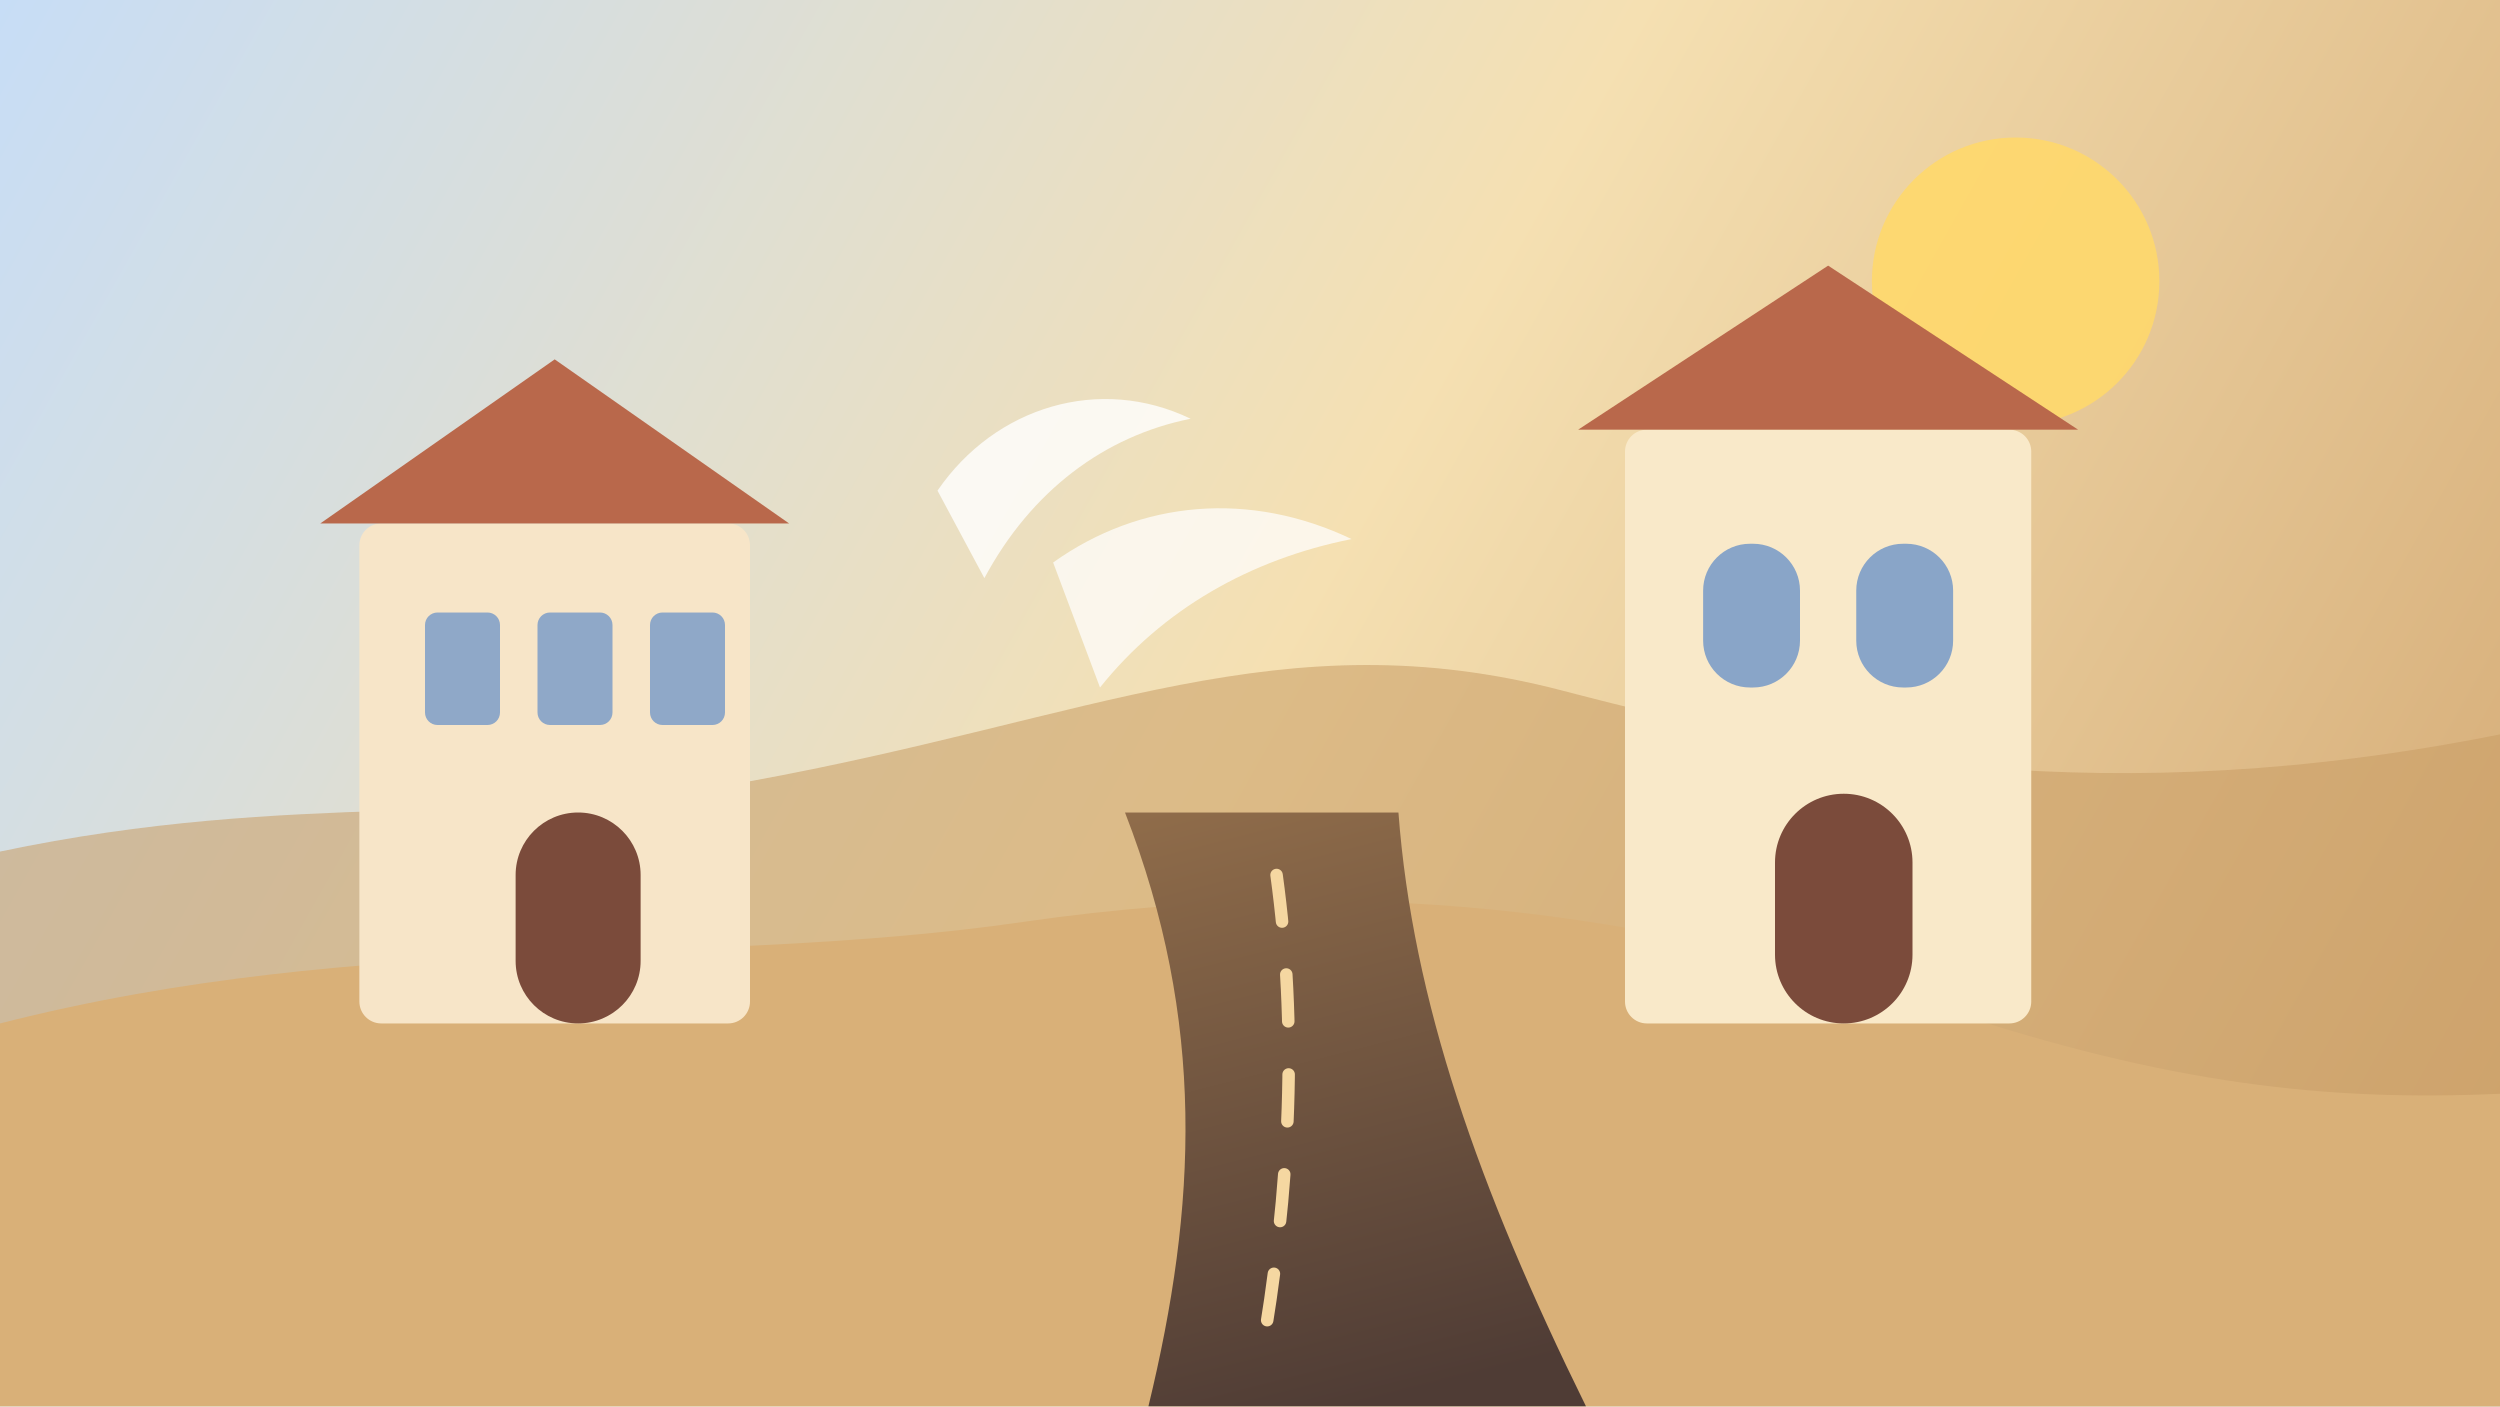
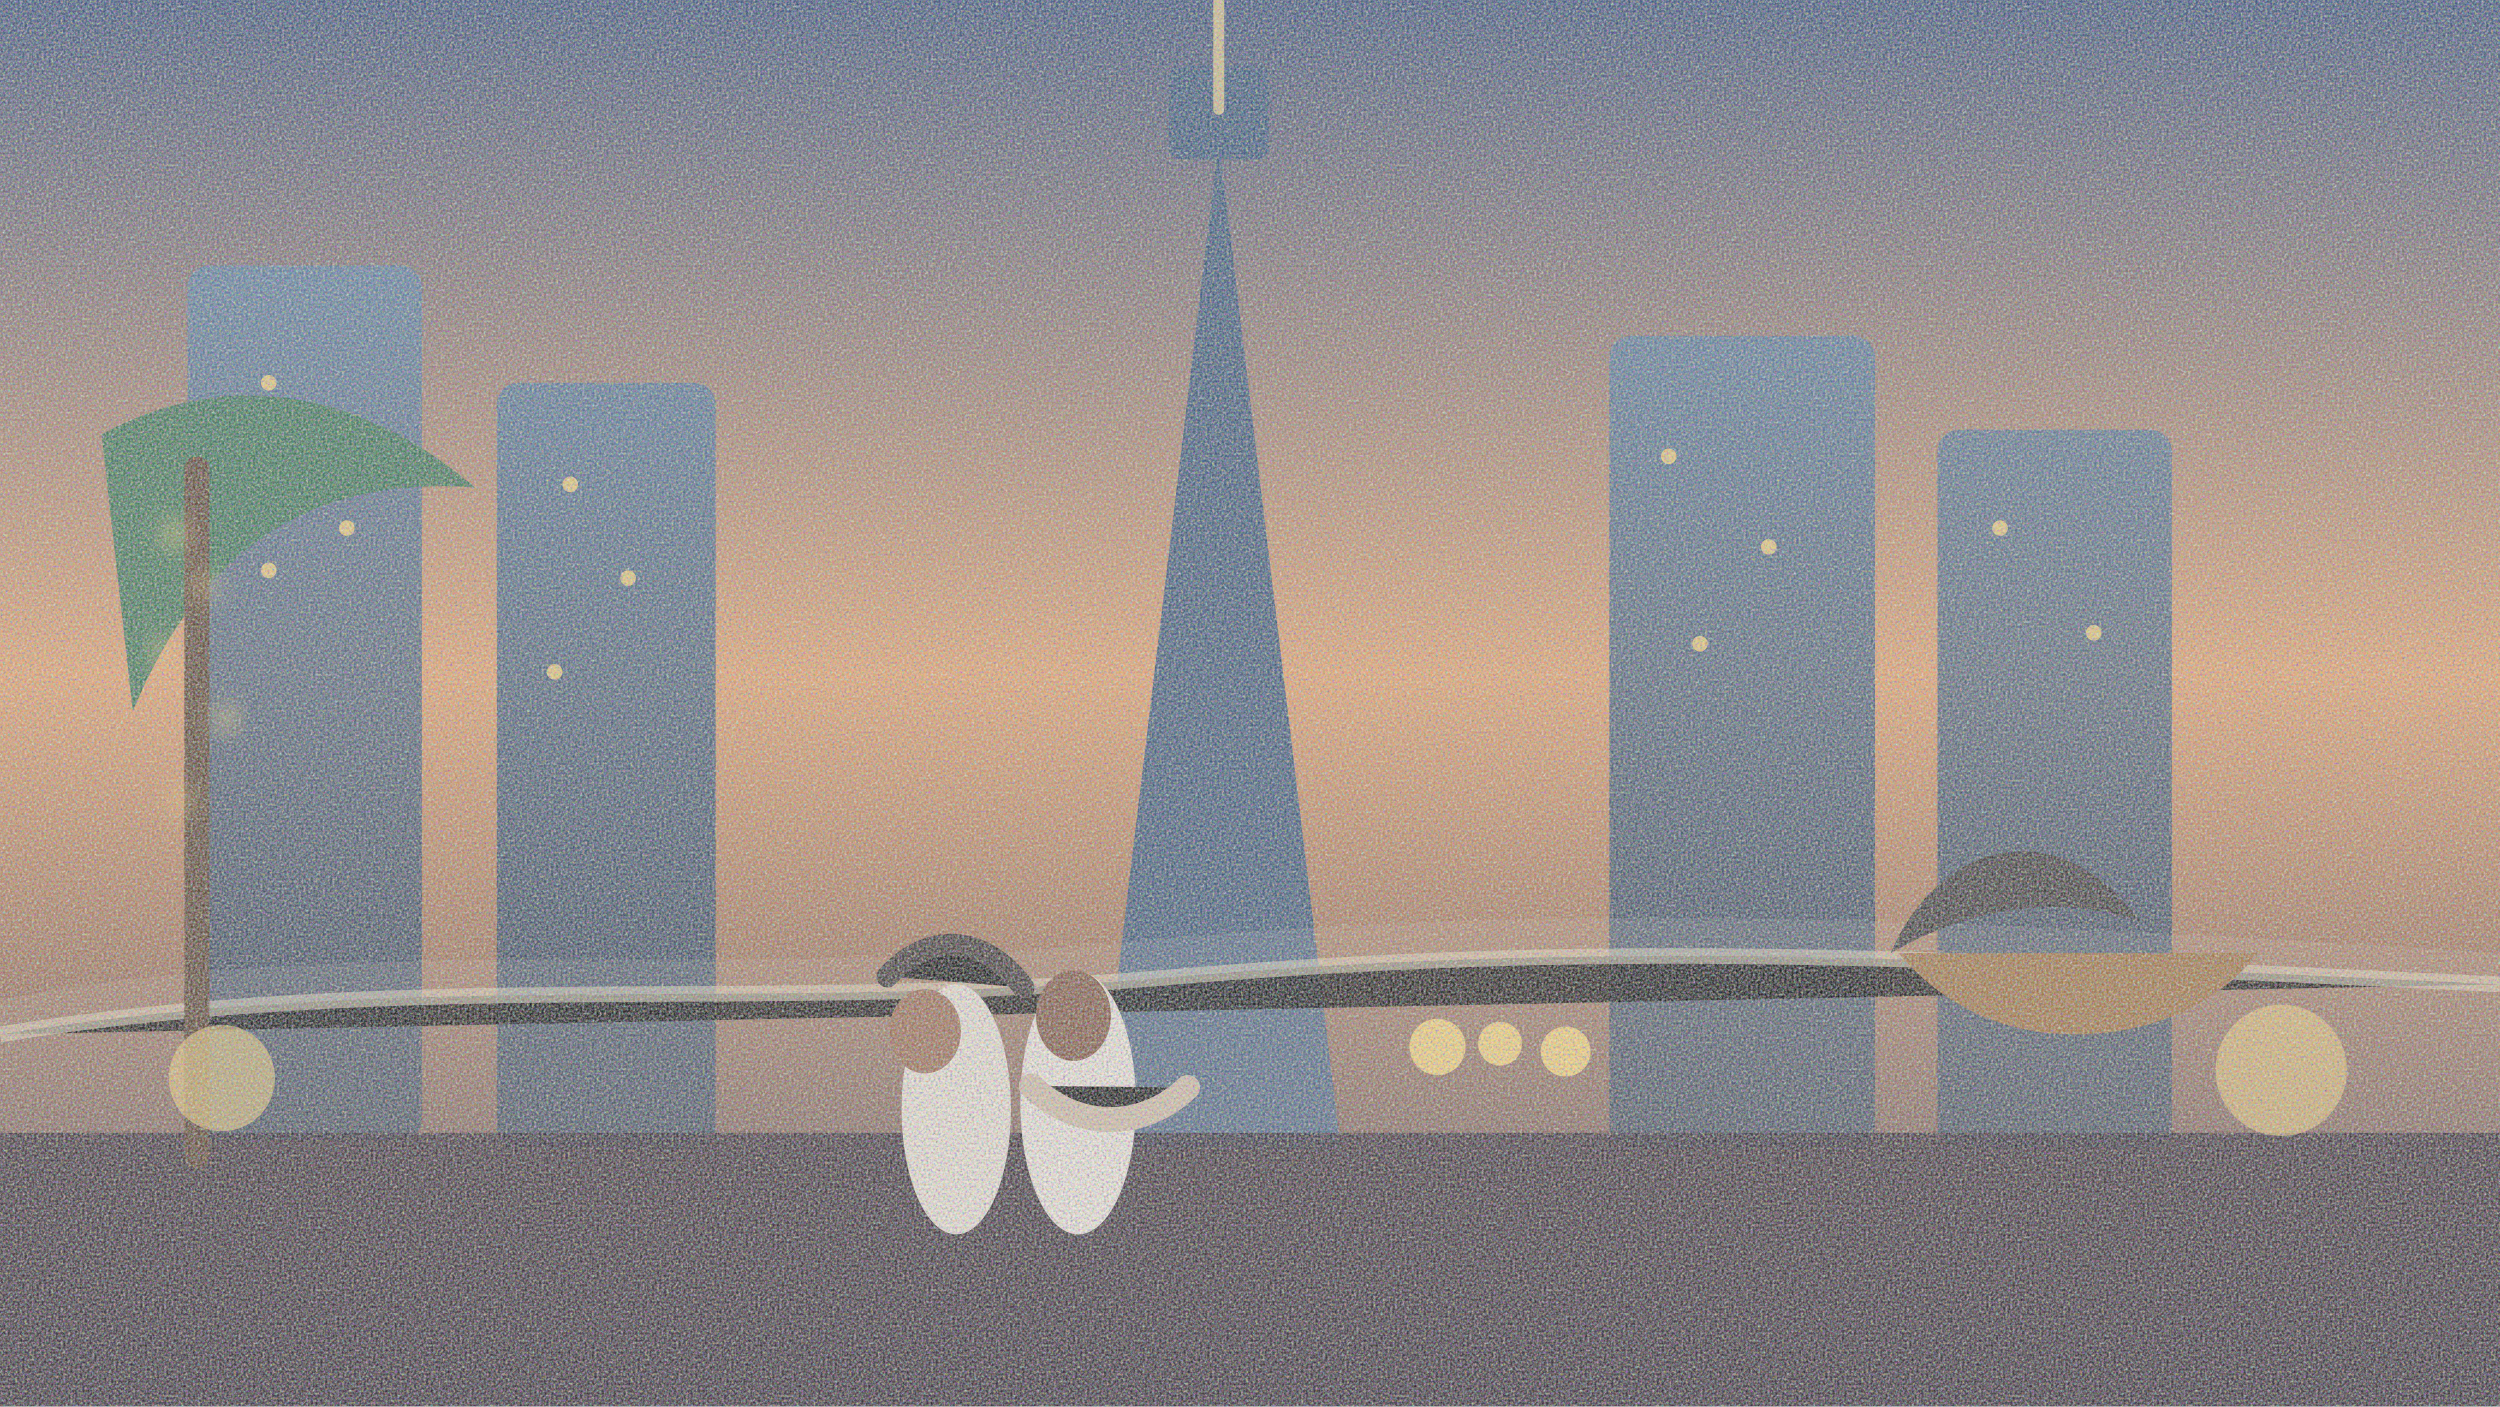
- <svg xmlns="http://www.w3.org/2000/svg" width="1600" height="900" viewBox="0 0 1600 900" fill="none">
+ <svg xmlns="http://www.w3.org/2000/svg" width="1600" height="900" viewBox="0 0 1600 900" role="img" aria-label="Городская поездка и праздничная атмосфера">
  <defs>
-     <linearGradient id="bg" x1="0" y1="0" x2="1600" y2="900" gradientUnits="userSpaceOnUse">
-       <stop stop-color="#C7DDF6" />
-       <stop offset="0.5" stop-color="#F5E0B2" />
-       <stop offset="1" stop-color="#D1A56F" />
+     <linearGradient id="sky" x1="0" y1="0" x2="0" y2="900" gradientUnits="userSpaceOnUse">
+       <stop stop-color="#2d4775" />
+       <stop offset="0.48" stop-color="#f0a467" />
+       <stop offset="1" stop-color="#251a2c" />
    </linearGradient>
-     <linearGradient id="road" x1="760" y1="470" x2="870" y2="900" gradientUnits="userSpaceOnUse">
-       <stop stop-color="#96714C" />
-       <stop offset="1" stop-color="#4F3C35" />
+     <linearGradient id="glass" x1="0" y1="160" x2="0" y2="720" gradientUnits="userSpaceOnUse">
+       <stop stop-color="#4f7ca6" />
+       <stop offset="1" stop-color="#172b46" />
    </linearGradient>
+     <filter id="glow">
+       <feGaussianBlur stdDeviation="8" />
+     </filter>
+     <filter id="photo">
+       <feTurbulence type="fractalNoise" baseFrequency="0.65" numOctaves="2" seed="22" result="n" />
+       <feBlend in="SourceGraphic" in2="n" mode="soft-light" />
+     </filter>
  </defs>
-   <rect width="1600" height="900" fill="url(#bg)" />
-   <circle cx="1290" cy="180" r="92" fill="#FFD86B" opacity="0.88" />
-   <path d="M0 545C190 505 320 530 480 500C700 460 820 395 1000 442C1168 486 1350 520 1600 470V900H0V545Z" fill="#C89C64" opacity="0.55" />
-   <path d="M0 655C235 595 448 620 655 590C890 556 1076 590 1244 646C1388 694 1490 705 1600 700V900H0V655Z" fill="#D9B078" />
-   <path d="M720 520C772 654 766 772 735 900H1015C946 760 904 640 895 520H720Z" fill="url(#road)" />
-   <path d="M817 560C830 655 827 758 806 875" stroke="#F5D7A1" stroke-width="8" stroke-linecap="round" stroke-dasharray="30 34" />
-   <rect x="230" y="335" width="250" height="320" rx="14" fill="#F7E5C8" />
-   <rect x="272" y="392" width="48" height="72" rx="8" fill="#8FA8C8" />
-   <rect x="344" y="392" width="48" height="72" rx="8" fill="#8FA8C8" />
-   <rect x="416" y="392" width="48" height="72" rx="8" fill="#8FA8C8" />
-   <path d="M205 335L355 230L505 335H205Z" fill="#B9684B" />
-   <rect x="330" y="520" width="80" height="135" rx="40" fill="#7B4B3B" />
-   <rect x="1040" y="275" width="260" height="380" rx="14" fill="#F9E9C9" />
-   <path d="M1010 275L1170 170L1330 275H1010Z" fill="#B9684B" />
-   <rect x="1090" y="348" width="62" height="92" rx="30" fill="#89A5C8" />
-   <rect x="1188" y="348" width="62" height="92" rx="30" fill="#89A5C8" />
-   <rect x="1136" y="508" width="88" height="147" rx="44" fill="#7B4B3B" />
-   <path d="M600 314C637 260 704 240 762 268C707 279 660 314 630 370L600 314Z" fill="white" opacity="0.8" />
-   <path d="M674 360C730 320 800 314 865 345C800 358 744 390 704 440L674 360Z" fill="white" opacity="0.72" />
+   <rect width="1600" height="900" fill="url(#sky)" />
+   <rect x="120" y="170" width="150" height="560" rx="14" fill="url(#glass)" opacity="0.86" />
+   <rect x="318" y="245" width="140" height="490" rx="14" fill="url(#glass)" opacity="0.9" />
+   <rect x="1030" y="215" width="170" height="520" rx="14" fill="url(#glass)" opacity="0.88" />
+   <rect x="1240" y="275" width="150" height="460" rx="14" fill="url(#glass)" opacity="0.85" />
+   <path d="M780 90L858 735H702L780 90Z" fill="#2b4c74" opacity="0.96" />
+   <rect x="748" y="42" width="64" height="60" rx="8" fill="#2b4c74" />
+   <path d="M780 0V70" stroke="#d5c08b" stroke-width="7" stroke-linecap="round" />
+   <g opacity="0.9">
+     <path d="M0 640C230 595 460 628 710 604C990 577 1218 586 1600 610V900H0V640Z" fill="#f6efe2" opacity="0.14" />
+     <path d="M0 662C260 620 480 648 742 626C1020 602 1220 612 1600 630" stroke="#fff4ce" stroke-width="10" stroke-opacity="0.6" />
+   </g>
+   <path d="M0 725H1600V900H0V725Z" fill="#231a26" opacity="0.85" />
+   <g fill="#ffd776" opacity="0.9">
+     <circle cx="172" cy="245" r="5" />
+     <circle cx="172" cy="305" r="5" />
+     <circle cx="172" cy="365" r="5" />
+     <circle cx="222" cy="275" r="5" />
+     <circle cx="222" cy="338" r="5" />
+     <circle cx="365" cy="310" r="5" />
+     <circle cx="402" cy="370" r="5" />
+     <circle cx="355" cy="430" r="5" />
+     <circle cx="1068" cy="292" r="5" />
+     <circle cx="1132" cy="350" r="5" />
+     <circle cx="1088" cy="412" r="5" />
+     <circle cx="1280" cy="338" r="5" />
+     <circle cx="1340" cy="405" r="5" />
+   </g>
+   <g opacity="0.95">
+     <path d="M65 278C142 236 228 247 304 312C198 304 128 352 85 455L65 278Z" fill="#2c6d4b" />
+     <path d="M126 300V740" stroke="#513722" stroke-width="16" stroke-linecap="round" />
+     <g fill="#ffd66d" filter="url(#glow)">
+       <circle cx="112" cy="342" r="7" />
+       <circle cx="132" cy="375" r="6" />
+       <circle cx="103" cy="416" r="6" />
+       <circle cx="145" cy="460" r="7" />
+       <circle cx="116" cy="512" r="6" />
+     </g>
+   </g>
+   <g>
+     <path d="M1210 610C1240 540 1315 516 1370 590C1330 575 1270 575 1210 610Z" fill="#2d2a2a" />
+     <path d="M1215 610H1445C1420 642 1378 662 1328 662C1280 662 1242 642 1215 610Z" fill="#a06d37" />
+   </g>
+   <ellipse cx="612" cy="710" rx="35" ry="80" fill="#f3e9dc" />
+   <ellipse cx="592" cy="660" rx="23" ry="27" fill="#9b6649" />
+   <path d="M568 625C596 594 632 600 655 632" stroke="#2f2726" stroke-width="14" stroke-linecap="round" />
+   <ellipse cx="690" cy="706" rx="37" ry="84" fill="#f7eee4" />
+   <ellipse cx="687" cy="650" rx="24" ry="29" fill="#7b4d37" />
+   <path d="M660 695C690 724 732 723 760 696" stroke="#d9c2aa" stroke-width="16" stroke-linecap="round" />
+   <g fill="#ffd776">
+     <circle cx="142" cy="690" r="34" opacity="0.65" />
+     <circle cx="1460" cy="685" r="42" opacity="0.65" />
+     <circle cx="920" cy="670" r="18" />
+     <circle cx="960" cy="668" r="14" />
+     <circle cx="1002" cy="673" r="16" />
+   </g>
+   <rect width="1600" height="900" fill="transparent" filter="url(#photo)" />
</svg>
